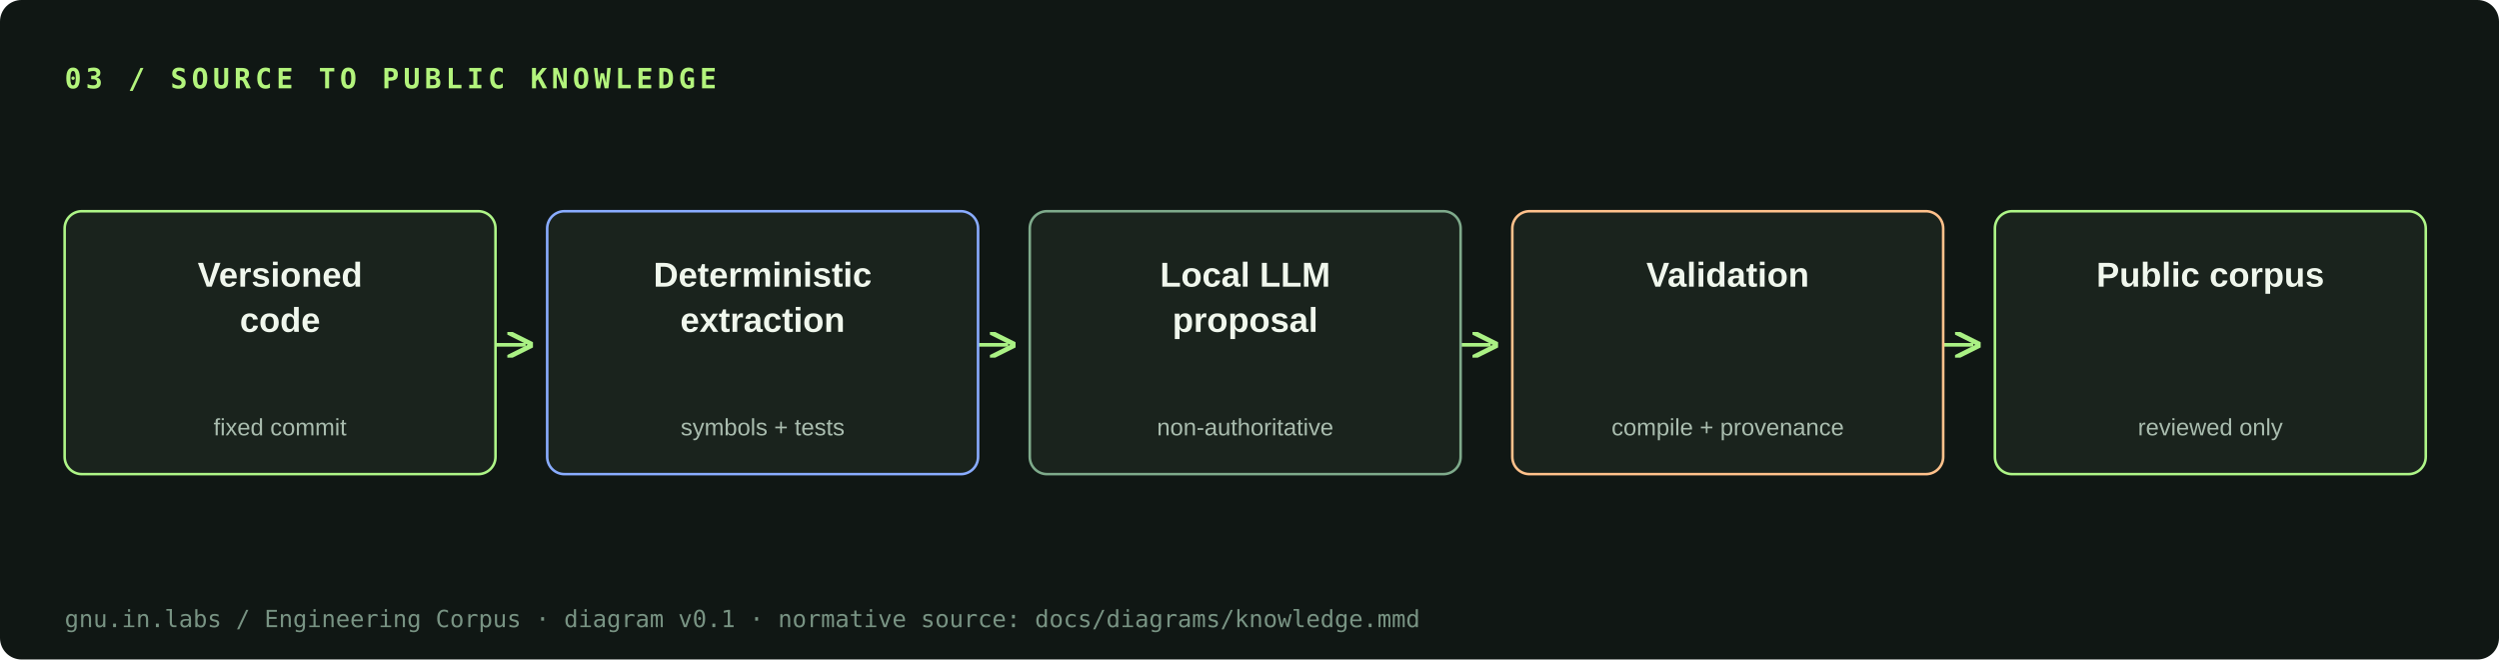
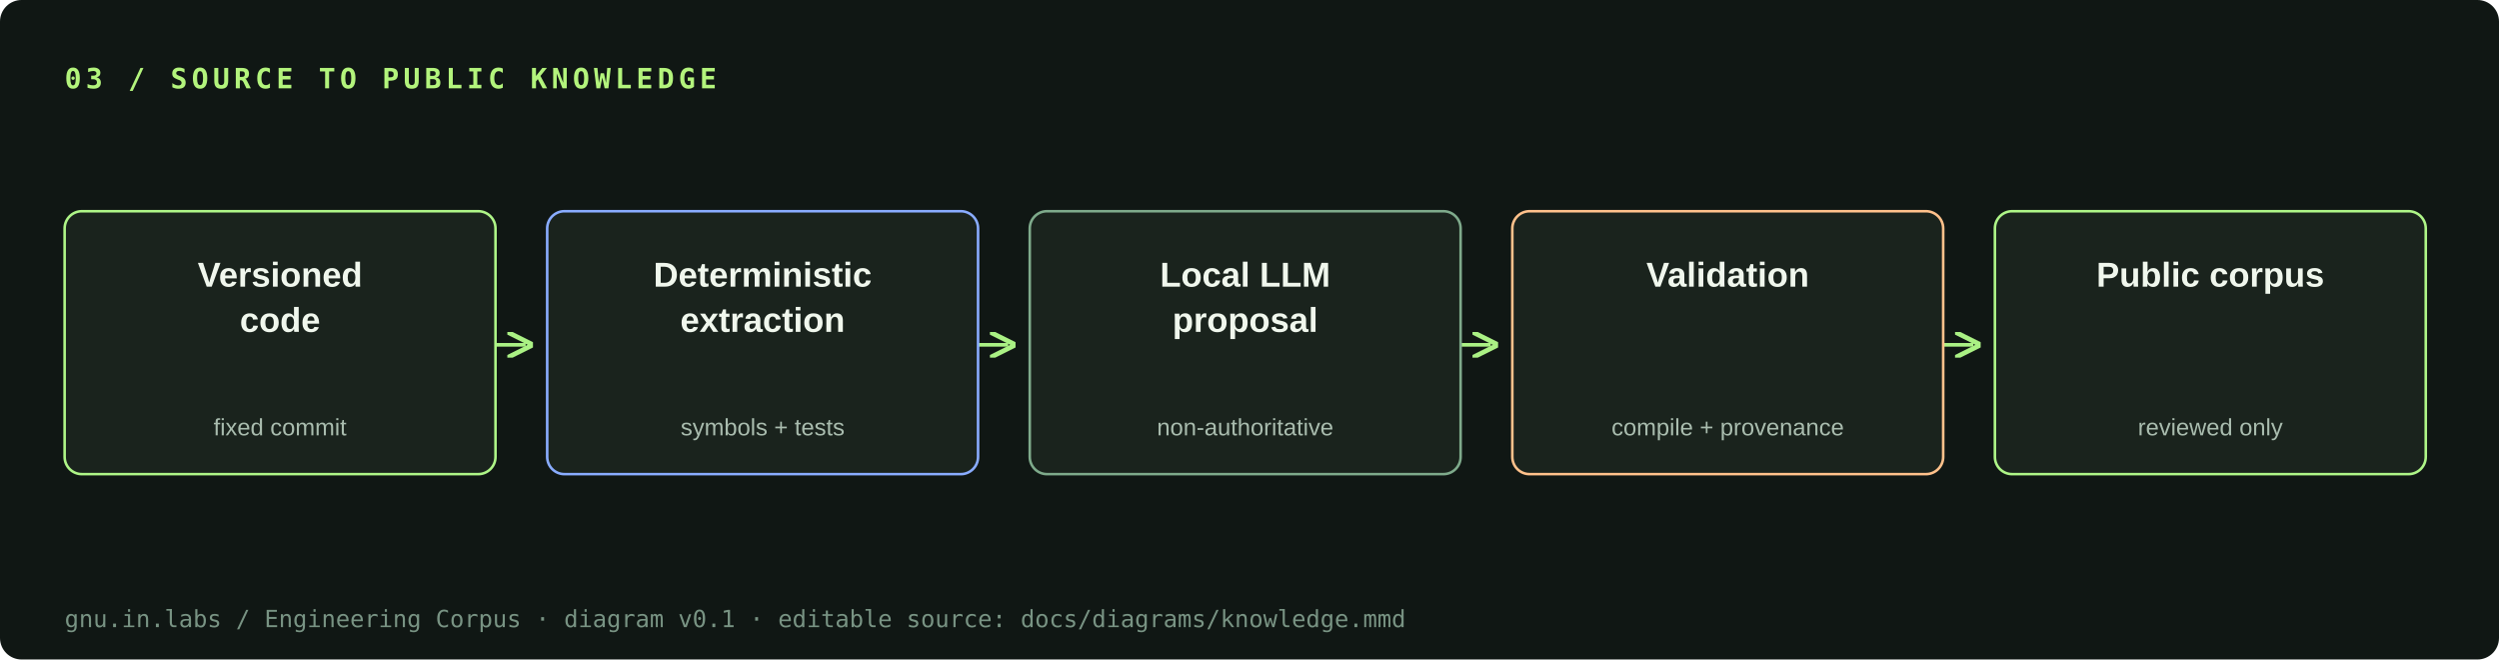
<svg xmlns="http://www.w3.org/2000/svg" viewBox="0 0 1160 306" role="img" aria-labelledby="title desc">
  <defs>
    <marker id="arrow" markerWidth="7" markerHeight="7" refX="5" refY="3.5" orient="auto">
      <path d="M0 0 L7 3.5 L0 7" fill="none" stroke="#aaf184" stroke-width="1.3" />
    </marker>
  </defs>
  <rect width="100%" height="100%" fill="#101714" rx="10" />
  <text x="30" y="41" fill="#b3f47c" font-family="monospace" font-weight="600" font-size="13" letter-spacing="2">03 / SOURCE TO PUBLIC KNOWLEDGE</text>
  <line x1="230" y1="160" x2="244" y2="160" stroke="#aaf184" stroke-width="1.7" marker-end="url(#arrow)" />
  <line x1="454" y1="160" x2="468" y2="160" stroke="#aaf184" stroke-width="1.7" marker-end="url(#arrow)" />
  <line x1="678" y1="160" x2="692" y2="160" stroke="#aaf184" stroke-width="1.7" marker-end="url(#arrow)" />
  <line x1="902" y1="160" x2="916" y2="160" stroke="#aaf184" stroke-width="1.7" marker-end="url(#arrow)" />
  <rect x="30" y="98" width="200" height="122" fill="#1a231d" stroke="#aef587" stroke-width="1.2" rx="8" />
  <text x="130.0" y="133" text-anchor="middle" font-family="Arial,sans-serif" font-weight="700" font-size="16" fill="#f0f7ed">Versioned</text>
  <text x="130.0" y="154" text-anchor="middle" font-family="Arial,sans-serif" font-weight="700" font-size="16" fill="#f0f7ed">code</text>
  <text x="130.0" y="202" text-anchor="middle" font-family="Arial,sans-serif" font-size="11" fill="#a9bcae">fixed commit</text>
  <rect x="254" y="98" width="200" height="122" fill="#1a231d" stroke="#89acff" stroke-width="1.2" rx="8" />
  <text x="354.0" y="133" text-anchor="middle" font-family="Arial,sans-serif" font-weight="700" font-size="16" fill="#f0f7ed">Deterministic</text>
  <text x="354.0" y="154" text-anchor="middle" font-family="Arial,sans-serif" font-weight="700" font-size="16" fill="#f0f7ed">extraction</text>
  <text x="354.0" y="202" text-anchor="middle" font-family="Arial,sans-serif" font-size="11" fill="#a9bcae">symbols + tests</text>
  <rect x="478" y="98" width="200" height="122" fill="#1a231d" stroke="#7eaa8b" stroke-width="1.2" rx="8" />
  <text x="578.0" y="133" text-anchor="middle" font-family="Arial,sans-serif" font-weight="700" font-size="16" fill="#f0f7ed">Local LLM</text>
  <text x="578.0" y="154" text-anchor="middle" font-family="Arial,sans-serif" font-weight="700" font-size="16" fill="#f0f7ed">proposal</text>
  <text x="578.0" y="202" text-anchor="middle" font-family="Arial,sans-serif" font-size="11" fill="#a9bcae">non-authoritative</text>
  <rect x="702" y="98" width="200" height="122" fill="#1a231d" stroke="#ffc18b" stroke-width="1.2" rx="8" />
  <text x="802.0" y="133" text-anchor="middle" font-family="Arial,sans-serif" font-weight="700" font-size="16" fill="#f0f7ed">Validation</text>
  <text x="802.0" y="202" text-anchor="middle" font-family="Arial,sans-serif" font-size="11" fill="#a9bcae">compile + provenance</text>
  <rect x="926" y="98" width="200" height="122" fill="#1a231d" stroke="#aef587" stroke-width="1.2" rx="8" />
  <text x="1026.0" y="133" text-anchor="middle" font-family="Arial,sans-serif" font-weight="700" font-size="16" fill="#f0f7ed">Public corpus</text>
  <text x="1026.0" y="202" text-anchor="middle" font-family="Arial,sans-serif" font-size="11" fill="#a9bcae">reviewed only</text>
-   <text x="30" y="291" fill="#789383" font-family="monospace" font-size="11">gnu.in.labs / Engineering Corpus · diagram v0.1 · normative source: docs/diagrams/knowledge.mmd</text>
+   <text x="30" y="291" fill="#789383" font-family="monospace" font-size="11">gnu.in.labs / Engineering Corpus · diagram v0.1 · editable source: docs/diagrams/knowledge.mmd</text>
</svg>
